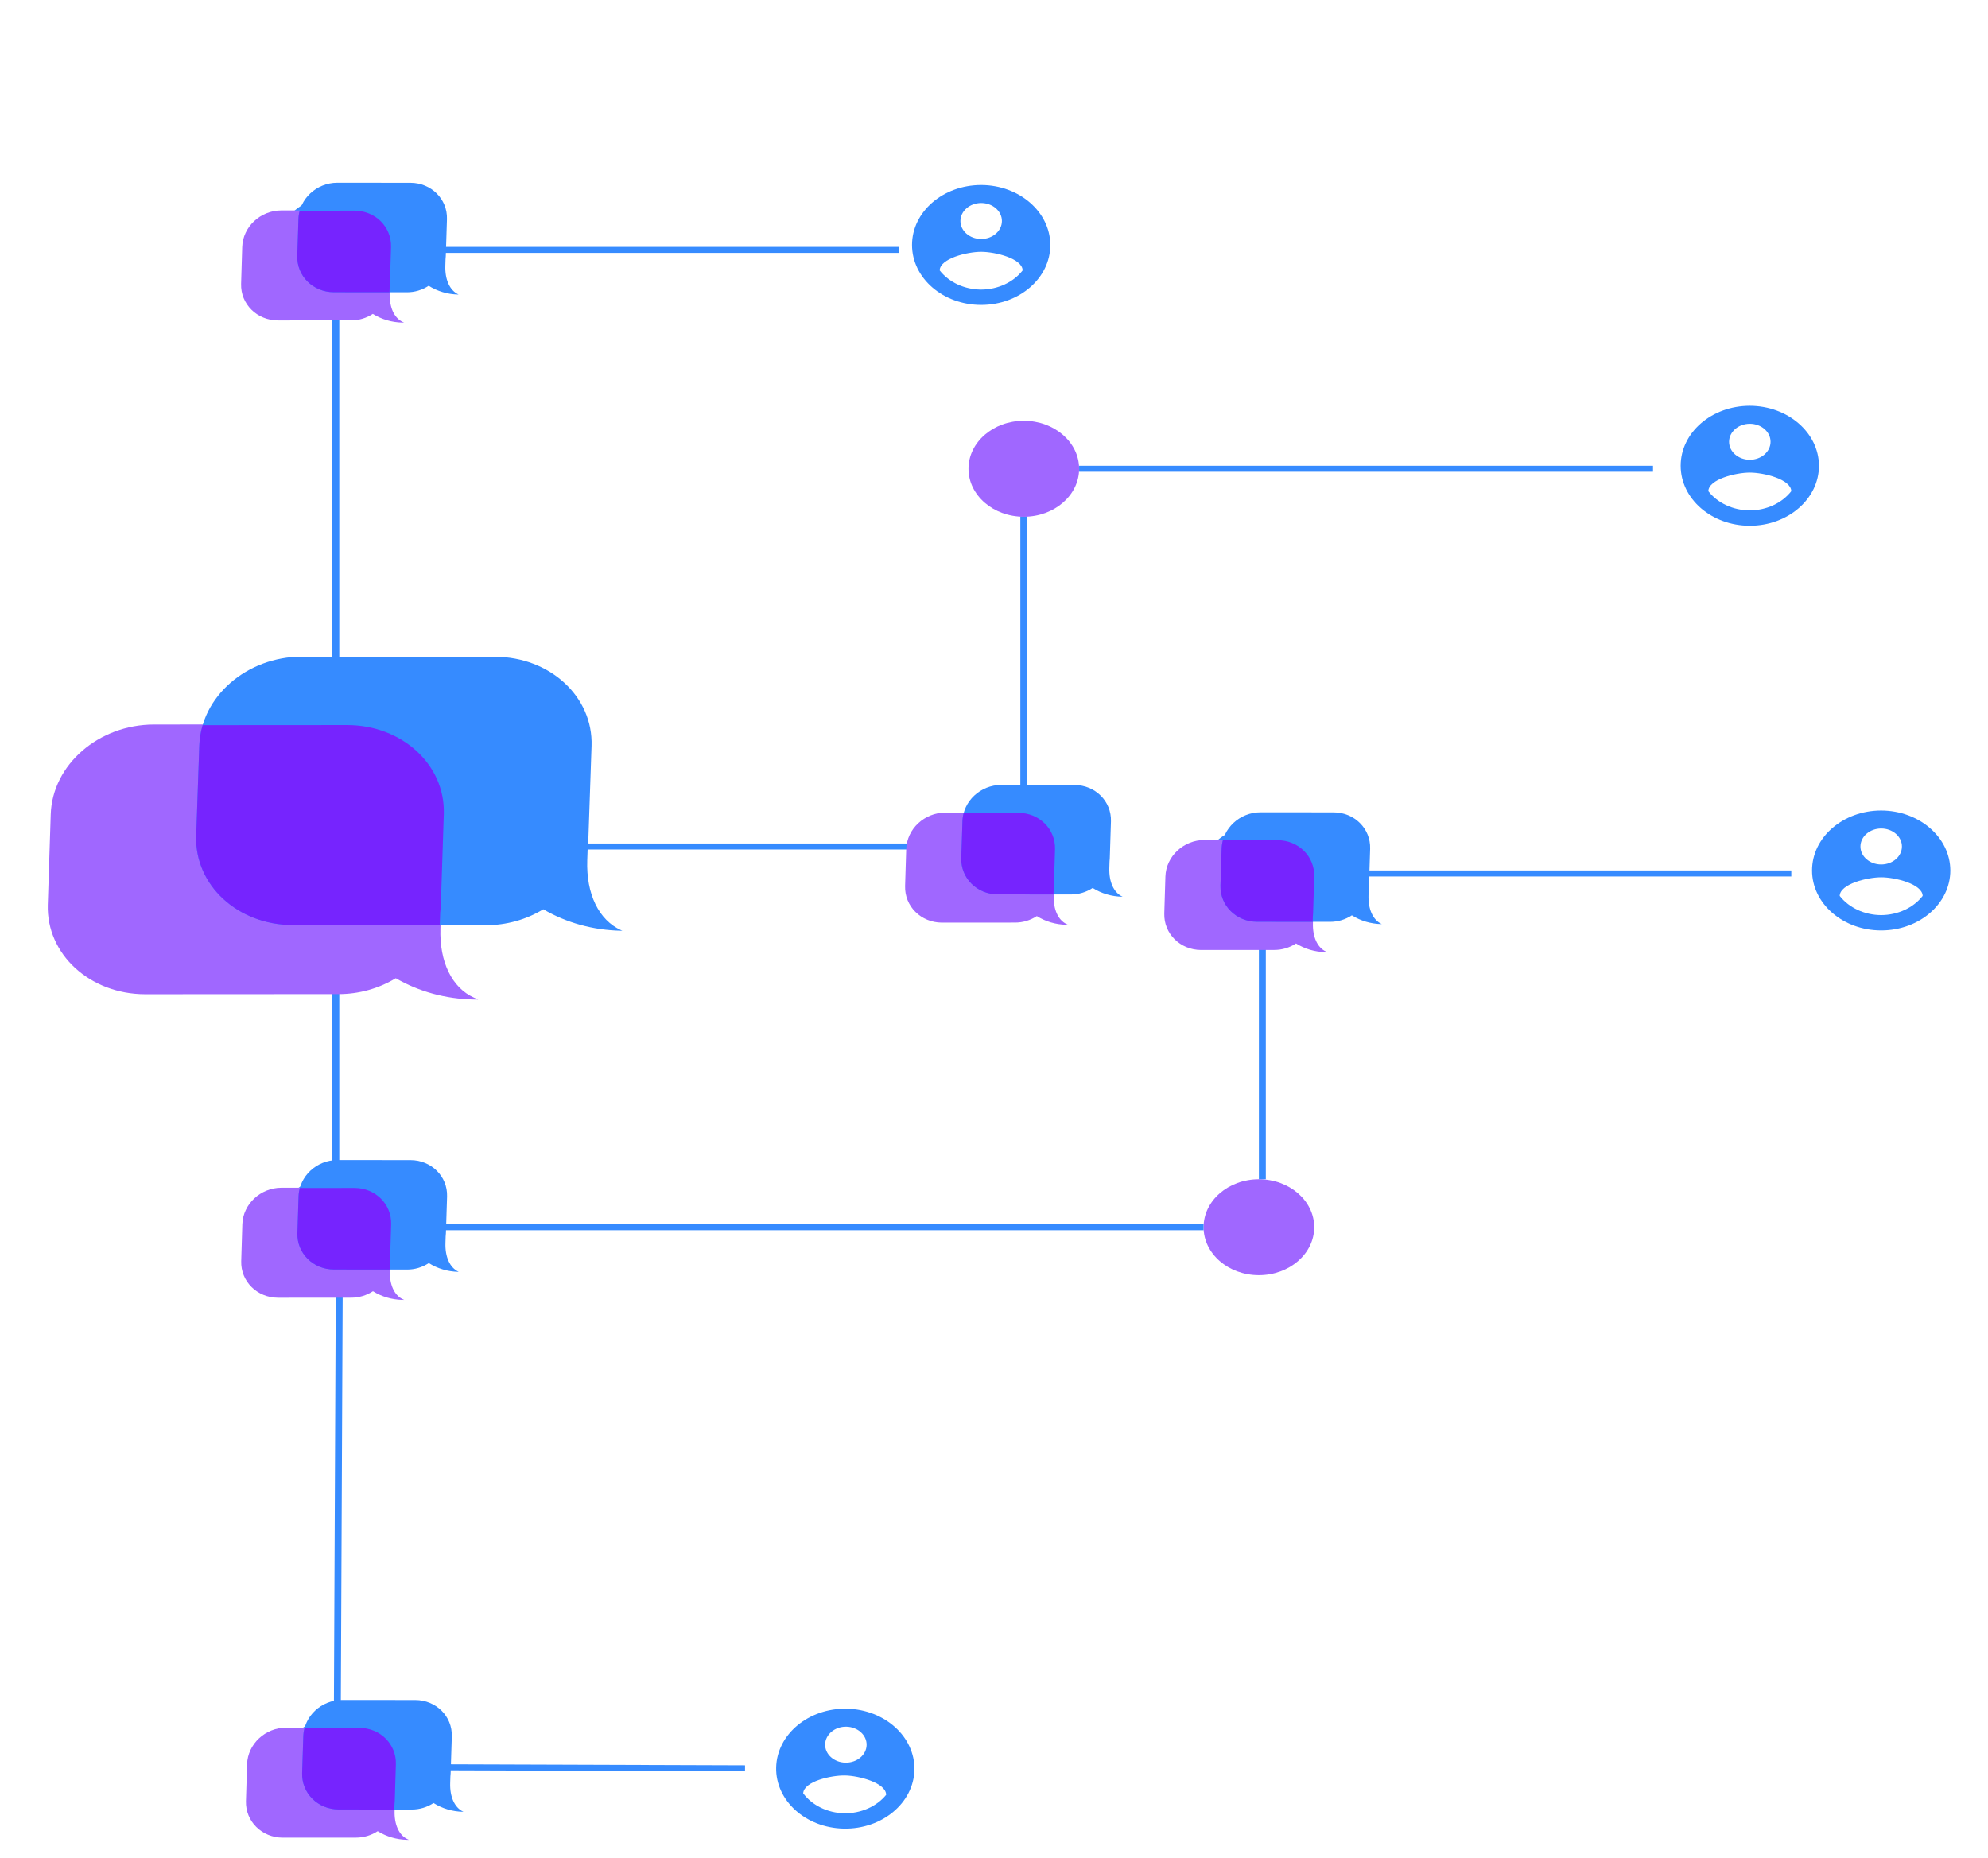
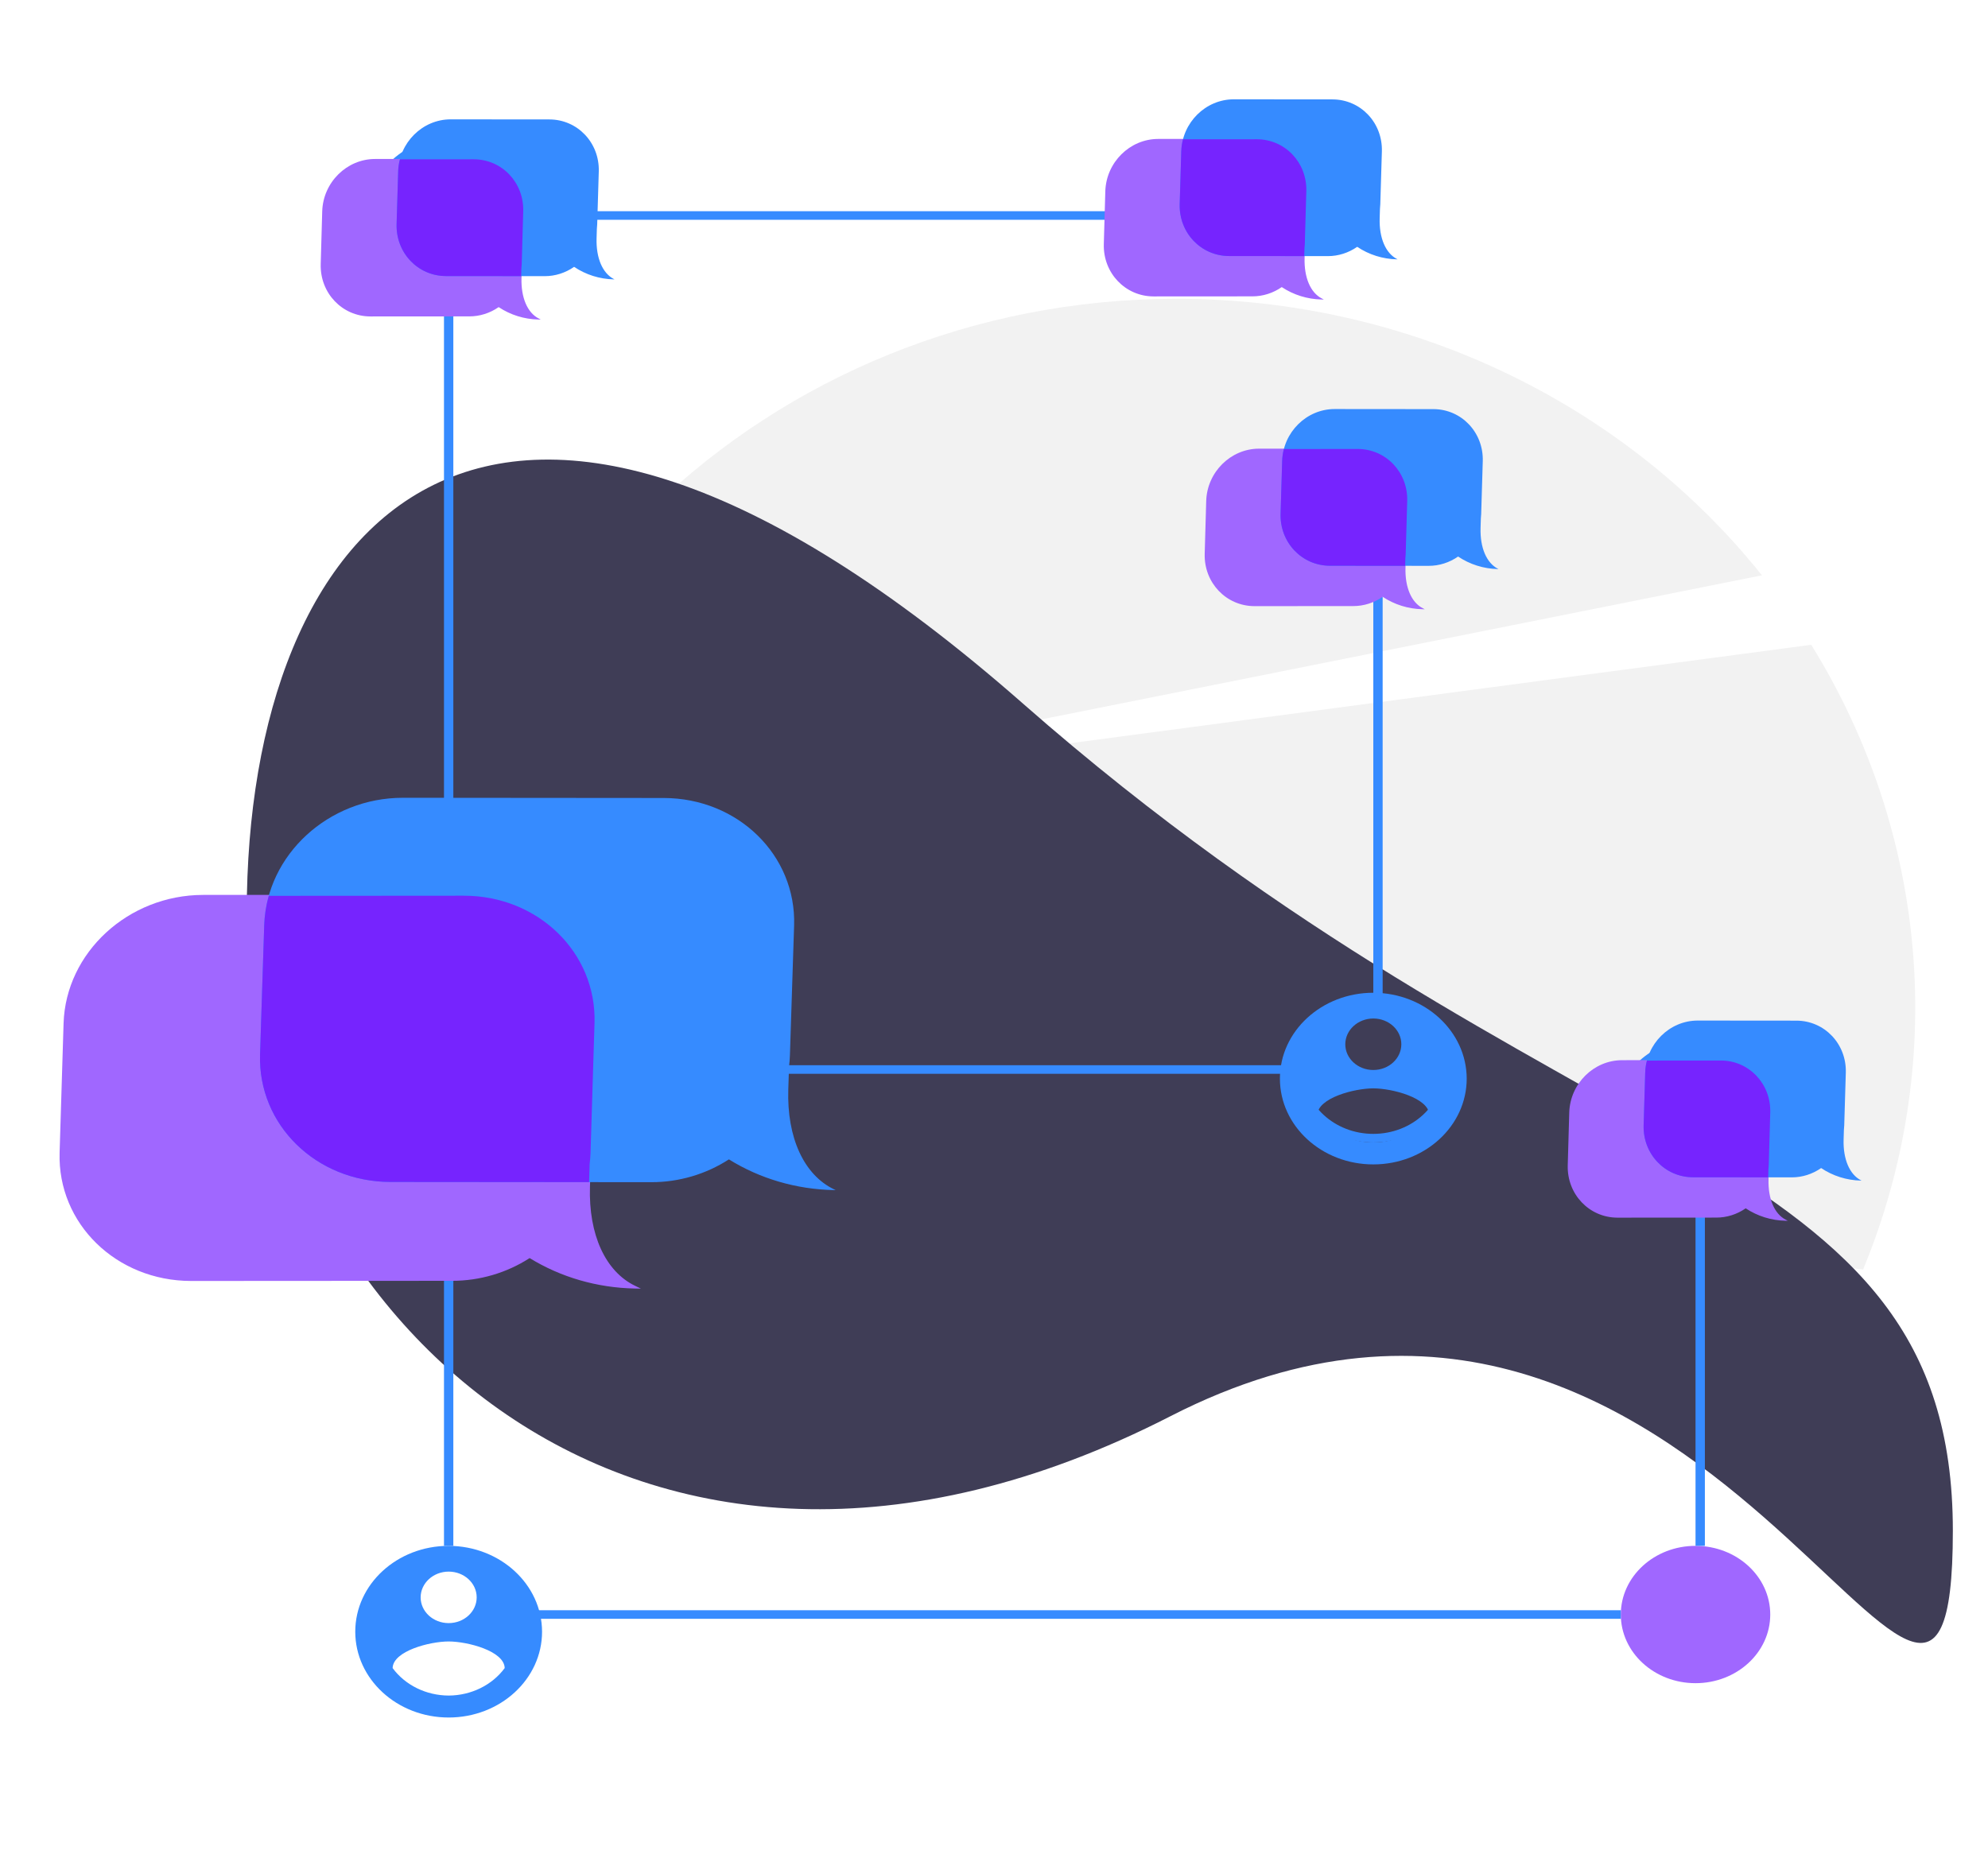
<svg xmlns="http://www.w3.org/2000/svg" id="fb0462f1-4822-46c6-85a1-002b71cfcb82" data-name="Layer 1" width="824" height="770" viewBox="0 0 824 770" version="1.1">
  <defs id="defs1111" />
-   <ellipse cx="521.795" cy="508.772" id="circle1054" style="fill:#a067ff;stroke-width:1.335" rx="22.927" ry="19.885" />
-   <path d="M 139.197,488.887" stroke-miterlimit="10" id="path1016" style="fill:none;stroke:#3f3d56;stroke-width:2.669;stroke-miterlimit:10" />
-   <path d="M 139.197,386.974" stroke-miterlimit="10" id="path1018" style="fill:none;stroke:#3f3d56;stroke-width:2.669;stroke-miterlimit:10" />
-   <rect x="162.076" y="102.363" width="210.693" height="2.486" id="rect1022" style="fill:#368bff;stroke-width:1.335;fill-opacity:1" />
-   <rect x="137.764" y="122.249" width="2.866" height="167.784" id="rect1024" style="fill:#368bff;stroke-width:1.335;fill-opacity:1" />
-   <rect x="447.282" y="193.091" width="237.87" height="2.486" id="rect1032" style="fill:#368bff;stroke-width:1.335;fill-opacity:1" />
-   <rect x="422.922" y="214.033" width="2.866" height="117.013" id="rect1034" style="fill:#368bff;stroke-width:1.335;fill-opacity:1" />
-   <rect x="209.412" y="349.689" width="190.583" height="2.486" id="rect1036" style="fill:#368bff;stroke-width:1.335;fill-opacity:1" />
-   <rect x="544.723" y="360.874" width="197.748" height="2.486" id="rect1038" style="fill:#368bff;stroke-width:1.335;fill-opacity:1" />
-   <rect x="521.796" y="383.245" width="2.866" height="105.641" id="rect1040" style="fill:#368bff;stroke-width:1.335;fill-opacity:1" />
-   <rect x="162.125" y="507.529" width="336.744" height="2.486" id="rect1042" style="fill:#368bff;stroke-width:1.335;fill-opacity:1" />
-   <rect x="137.765" y="411.831" width="2.866" height="77.056" id="rect1044" style="fill:#368bff;stroke-width:1.335;fill-opacity:1" />
-   <ellipse cx="424.355" cy="194.334" id="circle1046" style="fill:#a067ff;stroke-width:1.335" rx="22.927" ry="19.885" />
-   <path d="m 139.197,123.492 a 24.36,21.128 0 1 1 24.36,-21.128 24.387,21.152 0 0 1 -24.36,21.128 z m 0,-39.771 a 21.494,18.643 0 1 0 21.494,18.643 21.518,18.663 0 0 0 -21.494,-18.643 z" id="path1050" style="fill:#368bff;stroke-width:1.335;fill-opacity:1" />
-   <path d="m 521.796,384.488 a 24.36,21.128 0 1 1 24.36,-21.128 24.387,21.152 0 0 1 -24.36,21.128 z m 0,-39.771 a 21.494,18.643 0 1 0 21.494,18.643 21.518,18.663 0 0 0 -21.494,-18.643 z" id="path1052" style="fill:#368bff;stroke-width:1.335;fill-opacity:1" />
-   <path d="m 139.197,529.9 a 24.36,21.128 0 1 1 24.36,-21.128 24.387,21.152 0 0 1 -24.36,21.128 z m 0,-39.771 a 21.494,18.643 0 1 0 21.494,18.643 21.518,18.663 0 0 0 -21.494,-18.643 z" id="path1056" style="fill:#368bff;stroke-width:1.335;fill-opacity:1" />
-   <path d="m 422.922,372.06 a 24.36,21.128 0 1 1 24.36,-21.128 24.387,21.152 0 0 1 -24.36,21.128 z m 0,-39.771 a 21.494,18.643 0 1 0 21.494,18.643 21.518,18.663 0 0 0 -21.494,-18.643 z" id="path1058" style="fill:#368bff;stroke-width:1.335;fill-opacity:1" />
-   <path d="M 406.681,76.704 A 28.659,24.857 0 1 0 435.34,101.561 28.743,24.93 0 0 0 406.681,76.704 Z m 0,7.457 a 8.598,7.457 0 1 1 -8.598,7.457 8.627,7.482 0 0 1 8.598,-7.457 z m 0,35.899 a 20.878,18.108 0 0 1 -17.195,-7.959 c 0.138,-4.971 11.464,-7.708 17.195,-7.708 5.732,0 17.058,2.737 17.195,7.708 a 20.913,18.138 0 0 1 -17.195,7.959 z" id="path1064" style="fill:#368bff;fill-opacity:1;stroke-width:1.335" />
-   <path d="m 725.275,168.234 a 28.659,24.857 0 1 0 28.659,24.857 28.743,24.93 0 0 0 -28.659,-24.857 z m 0,7.457 a 8.598,7.457 0 1 1 -8.598,7.457 8.627,7.482 0 0 1 8.598,-7.457 z m 0,35.899 a 20.878,18.108 0 0 1 -17.195,-7.959 c 0.138,-4.971 11.464,-7.708 17.195,-7.708 5.732,0 17.058,2.737 17.195,7.708 A 20.913,18.138 0 0 1 725.275,211.59 Z" id="path1066" style="fill:#368bff;fill-opacity:1;stroke-width:1.335" />
-   <path d="m 779.727,336.017 a 28.659,24.857 0 1 0 28.659,24.857 28.743,24.93 0 0 0 -28.659,-24.857 z m 0,7.457 a 8.598,7.457 0 1 1 -8.598,7.457 8.627,7.482 0 0 1 8.598,-7.457 z m 0,35.899 a 20.878,18.108 0 0 1 -17.195,-7.959 c 0.138,-4.971 11.464,-7.708 17.195,-7.708 5.732,0 17.058,2.737 17.195,7.708 a 20.913,18.138 0 0 1 -17.195,7.959 z" id="path1068" style="fill:#368bff;fill-opacity:1;stroke-width:1.335" />
-   <g id="g113-8" transform="matrix(0.8105455,6.1769408e-4,-0.02475208,0.7243835,24.29291,242.3297)">
+   <path style="fill:#f2f2f2;stroke-width:1.006" d="M 772.23,526.293 A 306.731,294.32 0 0 0 750.733,267.315 L 260.689,332.422 730.308,238.511 A 305.677,293.308 0 0 0 487.639,123.873 c -169.111,0 -306.202,131.544 -306.202,293.812 a 308.83,296.333 0 0 0 2.85,40.094 z" id="path792" />
+   <path d="m 809.431,634.605 c 0,162.435 -101.11,-161.865 -324.291,-47.487 -222.982,114.261 -382.866,-46.273 -382.866,-208.708 0,-162.435 99.61,-281.849 321.744,-86.71 223.181,196.071 385.413,180.47 385.413,342.905 z" data-name="Path 79" id="Path_79" style="fill:#3f3d56;fill-opacity:1;stroke-width:6.778" />
+   <ellipse cx="702.775" cy="669.335" id="circle1054" style="fill:#a067ff;stroke-width:1.856" rx="30.97" ry="28.466" />
+   <path d="M 185.964,640.869" stroke-miterlimit="10" id="path1016" style="fill:none;stroke:#3f3d56;stroke-width:3.711;stroke-miterlimit:10" />
+   <path d="M 185.964,494.981" stroke-miterlimit="10" id="path1018" style="fill:none;stroke:#3f3d56;stroke-width:3.711;stroke-miterlimit:10" />
+   <rect x="216.868" y="87.562" width="284.603" height="3.558" id="rect1022" style="fill:#368bff;fill-opacity:1;stroke-width:1.856" />
+   <rect x="184.028" y="116.028" width="3.871" height="240.182" id="rect1024" style="fill:#368bff;fill-opacity:1;stroke-width:1.856" />
+   <rect x="569.218" y="247.417" width="3.871" height="167.503" id="rect1034" style="fill:#368bff;fill-opacity:1;stroke-width:1.856" />
+   <rect x="280.81" y="441.607" width="257.438" height="3.558" id="rect1036" style="fill:#368bff;fill-opacity:1;stroke-width:1.856" />
+   <rect x="702.776" y="489.643" width="3.871" height="151.225" id="rect1040" style="fill:#368bff;fill-opacity:1;stroke-width:1.856" />
+   <rect x="216.934" y="667.556" width="454.872" height="3.558" id="rect1042" style="fill:#368bff;fill-opacity:1;stroke-width:1.856" />
+   <rect x="184.029" y="530.563" width="3.871" height="110.306" id="rect1044" style="fill:#368bff;fill-opacity:1;stroke-width:1.856" />
+   <path d="m 185.964,117.807 a 32.906,30.245 0 1 1 32.906,-30.245 32.942,30.279 0 0 1 -32.906,30.245 z m 0,-56.932 A 29.034,26.687 0 1 0 214.999,87.562 29.067,26.717 0 0 0 185.964,60.875 Z" id="path1050" style="fill:#368bff;fill-opacity:1;stroke-width:1.856" />
+   <path d="m 702.776,491.423 a 32.906,30.245 0 1 1 32.906,-30.245 32.942,30.279 0 0 1 -32.906,30.245 z m 0,-56.932 a 29.034,26.687 0 1 0 29.034,26.687 29.067,26.717 0 0 0 -29.034,-26.687 z" id="path1052" style="fill:#368bff;fill-opacity:1;stroke-width:1.856" />
+   <path d="m 569.218,473.631 a 32.906,30.245 0 1 1 32.906,-30.245 32.942,30.279 0 0 1 -32.906,30.245 z m 0,-56.932 a 29.034,26.687 0 1 0 29.034,26.687 29.067,26.717 0 0 0 -29.034,-26.687 z" id="path1058" style="fill:#368bff;fill-opacity:1;stroke-width:1.856" />
+   <path d="m 185.964,640.869 a 38.712,35.582 0 1 0 38.712,35.582 38.826,35.687 0 0 0 -38.712,-35.582 z m 0,10.675 a 11.614,10.675 0 1 1 -11.614,10.675 11.653,10.711 0 0 1 11.614,-10.675 z m 0,51.389 A 28.202,25.922 0 0 1 162.736,691.54 c 0.186,-7.116 15.485,-11.034 23.227,-11.034 7.743,0 23.041,3.917 23.227,11.034 a 28.249,25.965 0 0 1 -23.227,11.393 z" id="path1064" style="fill:#368bff;fill-opacity:1;stroke-width:1.856" />
+   <path d="m 569.218,411.567 a 38.712,35.582 0 1 0 38.712,35.582 38.826,35.687 0 0 0 -38.712,-35.582 z m 0,10.675 a 11.614,10.675 0 1 1 -11.614,10.675 11.653,10.711 0 0 1 11.614,-10.675 z m 0,51.389 a 28.202,25.922 0 0 1 -23.227,-11.393 c 0.186,-7.116 15.485,-11.034 23.227,-11.034 7.742,0 23.041,3.918 23.227,11.034 a 28.249,25.965 0 0 1 -23.227,11.393 z" id="path1066" style="fill:#368bff;fill-opacity:1;stroke-width:1.856" />
+   <g id="g113-8" transform="matrix(1.09488,8.8422729e-4,-0.03343497,1.036953,30.75177,287.9232)">
    <path style="opacity:0;fill:#e5e5e5" transform="translate(2.027)" data-name="Path 21609" d="m 138.587,0 h 5.04 a 138.589,138.589 0 0 1 0,277.178 h -5.04 A 138.589,138.589 0 0 1 138.587,0 Z" id="prefix__Path_21609-7" />
    <g transform="translate(0,41.183)" data-name="Group 13193" id="prefix__Group_13193-9">
      <path style="fill:#a067ff" transform="translate(-1659.005,-8139.413)" data-name="Path 21689" d="m 1878.7,8334.516 c -11.517,-5.68 -18.407,-20.5 -18.437,-39.648 l -0.016,-9.121 c 0.138,-1.547 0.205,-3.094 0.2,-4.6 l -0.076,-51.777 a 51.348,51.348 0 0 0 -51.287,-51.211 H 1809 l -98.785,0.152 A 51.347,51.347 0 0 0 1659,8229.676 l 0.076,51.777 a 51.34,51.34 0 0 0 51.288,51.2 h 0.08 l 98.783,-0.148 a 50.751,50.751 0 0 0 29.071,-9.113 77.66,77.66 0 0 0 40.151,12.137 l 2.344,0.039 z" id="prefix__Path_21689-6" />
      <path style="fill:#368bff" transform="translate(-1682.951,-8127)" data-name="Path 21690" d="m 1976.688,8283.426 c -11.64,-5.773 -18.587,-20.73 -18.587,-40.016 v -9.164 c 0.133,-1.5 0.2,-3.031 0.2,-4.562 v -51.77 A 50.966,50.966 0 0 0 1907.4,8127 h -98.786 a 50.966,50.966 0 0 0 -50.908,50.914 v 51.77 a 50.973,50.973 0 0 0 50.908,50.914 h 98.786 a 50.667,50.667 0 0 0 29.075,-9.145 77.105,77.105 0 0 0 40.146,12.25 l 0.656,0.02 z" id="prefix__Path_21690-5" />
      <path style="fill:#7624fe" transform="translate(-1682.951,-8139.535)" data-name="Path 21691" d="m 1883.936,8229.5 a 50.967,50.967 0 0 0 -50.985,-50.836 l -23.747,0.039 -50.134,0.078 a 50.824,50.824 0 0 0 -1.366,11.672 v 51.77 a 50.964,50.964 0 0 0 50.908,50.906 h 75.213 l -0.013,-7.285 c 0.133,-1.5 0.2,-3.02 0.2,-4.574 z" id="prefix__Path_21691-3" />
    </g>
  </g>
-   <rect x="730.811" y="-312.097" width="2.486" height="144.728" id="rect1020-6" style="fill:#368bff;stroke-width:1.335;fill-opacity:1" transform="matrix(-0.00449087,0.9999899,-0.9999943,-0.00337805,0,0)" />
-   <rect x="529.427" y="-144.442" width="182.741" height="2.866" id="rect1022-5" style="fill:#368bff;stroke-width:1.335;fill-opacity:1" transform="matrix(-0.00449087,0.9999899,-0.9999943,-0.00337805,0,0)" />
-   <path d="m 116.793,732.452 a 24.36,21.128 0 1 1 24.265,21.21 24.387,21.152 0 0 1 -24.265,-21.21 z m 45.854,0.155 a 21.494,18.643 0 1 0 -21.578,18.57 21.518,18.663 0 0 0 21.578,-18.57 z" id="path1048-3" style="fill:#368bff;stroke-width:1.335;fill-opacity:1" />
-   <path d="m 350.968,708.389 a 28.659,24.857 0 1 0 28.048,25.376 28.743,24.93 0 0 0 -28.048,-25.376 z m -0.182,7.455 a 8.598,7.457 0 1 1 -8.777,7.298 8.627,7.482 0 0 1 8.777,-7.298 z m -0.874,35.891 a 20.878,18.108 0 0 1 -16.998,-8.272 c 0.259,-4.968 11.649,-7.496 17.379,-7.391 5.731,0.105 16.987,3.048 17.004,8.021 a 20.913,18.138 0 0 1 -17.385,7.642 z" id="path1064-1" style="fill:#368bff;fill-opacity:1;stroke-width:1.335" />
-   <g id="g113-8-5-3" transform="matrix(0.306854,2.5197074e-4,-0.00937058,0.2954916,376.8471,313.2137)">
+   <g id="g113-8-5-3" transform="matrix(0.4144967,3.6069539e-4,-0.01265773,0.4229954,501.6227,152.1098)">
    <path style="opacity:0;fill:#e5e5e5" transform="translate(2.027)" data-name="Path 21609" d="m 138.587,0 h 5.04 a 138.589,138.589 0 0 1 0,277.178 h -5.04 A 138.589,138.589 0 0 1 138.587,0 Z" id="prefix__Path_21609-7-2-4" />
    <g transform="translate(0,41.183)" data-name="Group 13193" id="prefix__Group_13193-9-7-8">
      <path style="fill:#a067ff" transform="translate(-1659.005,-8139.413)" data-name="Path 21689" d="m 1878.7,8334.516 c -11.517,-5.68 -18.407,-20.5 -18.437,-39.648 l -0.016,-9.121 c 0.138,-1.547 0.205,-3.094 0.2,-4.6 l -0.076,-51.777 a 51.348,51.348 0 0 0 -51.287,-51.211 H 1809 l -98.785,0.152 A 51.347,51.347 0 0 0 1659,8229.676 l 0.076,51.777 a 51.34,51.34 0 0 0 51.288,51.2 h 0.08 l 98.783,-0.148 a 50.751,50.751 0 0 0 29.071,-9.113 77.66,77.66 0 0 0 40.151,12.137 l 2.344,0.039 z" id="prefix__Path_21689-6-8-1" />
      <path style="fill:#368bff" transform="translate(-1682.951,-8127)" data-name="Path 21690" d="m 1976.688,8283.426 c -11.64,-5.773 -18.587,-20.73 -18.587,-40.016 v -9.164 c 0.133,-1.5 0.2,-3.031 0.2,-4.562 v -51.77 A 50.966,50.966 0 0 0 1907.4,8127 h -98.786 a 50.966,50.966 0 0 0 -50.908,50.914 v 51.77 a 50.973,50.973 0 0 0 50.908,50.914 h 98.786 a 50.667,50.667 0 0 0 29.075,-9.145 77.105,77.105 0 0 0 40.146,12.25 l 0.656,0.02 z" id="prefix__Path_21690-5-8-1" />
      <path style="fill:#7624fe" transform="translate(-1682.951,-8139.535)" data-name="Path 21691" d="m 1883.936,8229.5 a 50.967,50.967 0 0 0 -50.985,-50.836 l -23.747,0.039 -50.134,0.078 a 50.824,50.824 0 0 0 -1.366,11.672 v 51.77 a 50.964,50.964 0 0 0 50.908,50.906 h 75.213 l -0.013,-7.285 c 0.133,-1.5 0.2,-3.02 0.2,-4.574 z" id="prefix__Path_21691-3-6-1" />
    </g>
  </g>
-   <g id="g113-8-5-4" transform="matrix(0.306854,2.5197074e-4,-0.00937058,0.2954916,101.6806,468.7255)">
+   <g id="g113-8-5-4" transform="matrix(0.4144967,3.6069539e-4,-0.01265773,0.4229954,459.8039,23.70885)">
    <path style="opacity:0;fill:#e5e5e5" transform="translate(2.027)" data-name="Path 21609" d="m 138.587,0 h 5.04 a 138.589,138.589 0 0 1 0,277.178 h -5.04 A 138.589,138.589 0 0 1 138.587,0 Z" id="prefix__Path_21609-7-2-1" />
    <g transform="translate(0,41.183)" data-name="Group 13193" id="prefix__Group_13193-9-7-0">
      <path style="fill:#a067ff" transform="translate(-1659.005,-8139.413)" data-name="Path 21689" d="m 1878.7,8334.516 c -11.517,-5.68 -18.407,-20.5 -18.437,-39.648 l -0.016,-9.121 c 0.138,-1.547 0.205,-3.094 0.2,-4.6 l -0.076,-51.777 a 51.348,51.348 0 0 0 -51.287,-51.211 H 1809 l -98.785,0.152 A 51.347,51.347 0 0 0 1659,8229.676 l 0.076,51.777 a 51.34,51.34 0 0 0 51.288,51.2 h 0.08 l 98.783,-0.148 a 50.751,50.751 0 0 0 29.071,-9.113 77.66,77.66 0 0 0 40.151,12.137 l 2.344,0.039 z" id="prefix__Path_21689-6-8-7" />
      <path style="fill:#368bff" transform="translate(-1682.951,-8127)" data-name="Path 21690" d="m 1976.688,8283.426 c -11.64,-5.773 -18.587,-20.73 -18.587,-40.016 v -9.164 c 0.133,-1.5 0.2,-3.031 0.2,-4.562 v -51.77 A 50.966,50.966 0 0 0 1907.4,8127 h -98.786 a 50.966,50.966 0 0 0 -50.908,50.914 v 51.77 a 50.973,50.973 0 0 0 50.908,50.914 h 98.786 a 50.667,50.667 0 0 0 29.075,-9.145 77.105,77.105 0 0 0 40.146,12.25 l 0.656,0.02 z" id="prefix__Path_21690-5-8-2" />
      <path style="fill:#7624fe" transform="translate(-1682.951,-8139.535)" data-name="Path 21691" d="m 1883.936,8229.5 a 50.967,50.967 0 0 0 -50.985,-50.836 l -23.747,0.039 -50.134,0.078 a 50.824,50.824 0 0 0 -1.366,11.672 v 51.77 a 50.964,50.964 0 0 0 50.908,50.906 h 75.213 l -0.013,-7.285 c 0.133,-1.5 0.2,-3.02 0.2,-4.574 z" id="prefix__Path_21691-3-6-17" />
    </g>
  </g>
-   <g id="g113-8-5-8" transform="matrix(0.306854,2.5197074e-4,-0.00937058,0.2954916,484.2789,324.5561)">
+   <g id="g113-8-5-8" transform="matrix(0.4144967,3.6069539e-4,-0.01265773,0.4229954,652.0983,405.6301)">
    <path style="opacity:0;fill:#e5e5e5" transform="translate(2.027)" data-name="Path 21609" d="m 138.587,0 h 5.04 a 138.589,138.589 0 0 1 0,277.178 h -5.04 A 138.589,138.589 0 0 1 138.587,0 Z" id="prefix__Path_21609-7-2-6" />
    <g transform="translate(0,41.183)" data-name="Group 13193" id="prefix__Group_13193-9-7-3">
      <path style="fill:#a067ff" transform="translate(-1659.005,-8139.413)" data-name="Path 21689" d="m 1878.7,8334.516 c -11.517,-5.68 -18.407,-20.5 -18.437,-39.648 l -0.016,-9.121 c 0.138,-1.547 0.205,-3.094 0.2,-4.6 l -0.076,-51.777 a 51.348,51.348 0 0 0 -51.287,-51.211 H 1809 l -98.785,0.152 A 51.347,51.347 0 0 0 1659,8229.676 l 0.076,51.777 a 51.34,51.34 0 0 0 51.288,51.2 h 0.08 l 98.783,-0.148 a 50.751,50.751 0 0 0 29.071,-9.113 77.66,77.66 0 0 0 40.151,12.137 l 2.344,0.039 z" id="prefix__Path_21689-6-8-2" />
      <path style="fill:#368bff" transform="translate(-1682.951,-8127)" data-name="Path 21690" d="m 1976.688,8283.426 c -11.64,-5.773 -18.587,-20.73 -18.587,-40.016 v -9.164 c 0.133,-1.5 0.2,-3.031 0.2,-4.562 v -51.77 A 50.966,50.966 0 0 0 1907.4,8127 h -98.786 a 50.966,50.966 0 0 0 -50.908,50.914 v 51.77 a 50.973,50.973 0 0 0 50.908,50.914 h 98.786 a 50.667,50.667 0 0 0 29.075,-9.145 77.105,77.105 0 0 0 40.146,12.25 l 0.656,0.02 z" id="prefix__Path_21690-5-8-9" />
      <path style="fill:#7624fe" transform="translate(-1682.951,-8139.535)" data-name="Path 21691" d="m 1883.936,8229.5 a 50.967,50.967 0 0 0 -50.985,-50.836 l -23.747,0.039 -50.134,0.078 a 50.824,50.824 0 0 0 -1.366,11.672 v 51.77 a 50.964,50.964 0 0 0 50.908,50.906 h 75.213 l -0.013,-7.285 c 0.133,-1.5 0.2,-3.02 0.2,-4.574 z" id="prefix__Path_21691-3-6-10" />
    </g>
  </g>
-   <g id="g113-8-5-85" transform="matrix(0.306854,2.5197074e-4,-0.00937058,0.2954916,101.6316,63.55944)">
+   <g id="g113-8-5-85" transform="matrix(0.4144967,3.6069539e-4,-0.01265773,0.4229954,135.2204,32.01417)">
    <path style="opacity:0;fill:#e5e5e5" transform="translate(2.027)" data-name="Path 21609" d="m 138.587,0 h 5.04 a 138.589,138.589 0 0 1 0,277.178 h -5.04 A 138.589,138.589 0 0 1 138.587,0 Z" id="prefix__Path_21609-7-2-8" />
    <g transform="translate(0,41.183)" data-name="Group 13193" id="prefix__Group_13193-9-7-2">
      <path style="fill:#a067ff" transform="translate(-1659.005,-8139.413)" data-name="Path 21689" d="m 1878.7,8334.516 c -11.517,-5.68 -18.407,-20.5 -18.437,-39.648 l -0.016,-9.121 c 0.138,-1.547 0.205,-3.094 0.2,-4.6 l -0.076,-51.777 a 51.348,51.348 0 0 0 -51.287,-51.211 H 1809 l -98.785,0.152 A 51.347,51.347 0 0 0 1659,8229.676 l 0.076,51.777 a 51.34,51.34 0 0 0 51.288,51.2 h 0.08 l 98.783,-0.148 a 50.751,50.751 0 0 0 29.071,-9.113 77.66,77.66 0 0 0 40.151,12.137 l 2.344,0.039 z" id="prefix__Path_21689-6-8-3" />
      <path style="fill:#368bff" transform="translate(-1682.951,-8127)" data-name="Path 21690" d="m 1976.688,8283.426 c -11.64,-5.773 -18.587,-20.73 -18.587,-40.016 v -9.164 c 0.133,-1.5 0.2,-3.031 0.2,-4.562 v -51.77 A 50.966,50.966 0 0 0 1907.4,8127 h -98.786 a 50.966,50.966 0 0 0 -50.908,50.914 v 51.77 a 50.973,50.973 0 0 0 50.908,50.914 h 98.786 a 50.667,50.667 0 0 0 29.075,-9.145 77.105,77.105 0 0 0 40.146,12.25 l 0.656,0.02 z" id="prefix__Path_21690-5-8-8" />
      <path style="fill:#7624fe" transform="translate(-1682.951,-8139.535)" data-name="Path 21691" d="m 1883.936,8229.5 a 50.967,50.967 0 0 0 -50.985,-50.836 l -23.747,0.039 -50.134,0.078 a 50.824,50.824 0 0 0 -1.366,11.672 v 51.77 a 50.964,50.964 0 0 0 50.908,50.906 h 75.213 l -0.013,-7.285 c 0.133,-1.5 0.2,-3.02 0.2,-4.574 z" id="prefix__Path_21691-3-6-3" />
    </g>
  </g>
-   <g id="g113-8-5-4-8" transform="matrix(0.306854,2.5197074e-4,-0.00937058,0.2954916,103.6419,692.5649)">
-     <path style="opacity:0;fill:#e5e5e5" transform="translate(2.027)" data-name="Path 21609" d="m 138.587,0 h 5.04 a 138.589,138.589 0 0 1 0,277.178 h -5.04 A 138.589,138.589 0 0 1 138.587,0 Z" id="prefix__Path_21609-7-2-1-1" />
-     <g transform="translate(0,41.183)" data-name="Group 13193" id="prefix__Group_13193-9-7-0-0">
-       <path style="fill:#a067ff" transform="translate(-1659.005,-8139.413)" data-name="Path 21689" d="m 1878.7,8334.516 c -11.517,-5.68 -18.407,-20.5 -18.437,-39.648 l -0.016,-9.121 c 0.138,-1.547 0.205,-3.094 0.2,-4.6 l -0.076,-51.777 a 51.348,51.348 0 0 0 -51.287,-51.211 H 1809 l -98.785,0.152 A 51.347,51.347 0 0 0 1659,8229.676 l 0.076,51.777 a 51.34,51.34 0 0 0 51.288,51.2 h 0.08 l 98.783,-0.148 a 50.751,50.751 0 0 0 29.071,-9.113 77.66,77.66 0 0 0 40.151,12.137 l 2.344,0.039 z" id="prefix__Path_21689-6-8-7-2" />
-       <path style="fill:#368bff" transform="translate(-1682.951,-8127)" data-name="Path 21690" d="m 1976.688,8283.426 c -11.64,-5.773 -18.587,-20.73 -18.587,-40.016 v -9.164 c 0.133,-1.5 0.2,-3.031 0.2,-4.562 v -51.77 A 50.966,50.966 0 0 0 1907.4,8127 h -98.786 a 50.966,50.966 0 0 0 -50.908,50.914 v 51.77 a 50.973,50.973 0 0 0 50.908,50.914 h 98.786 a 50.667,50.667 0 0 0 29.075,-9.145 77.105,77.105 0 0 0 40.146,12.25 l 0.656,0.02 z" id="prefix__Path_21690-5-8-2-9" />
-       <path style="fill:#7624fe" transform="translate(-1682.951,-8139.535)" data-name="Path 21691" d="m 1883.936,8229.5 a 50.967,50.967 0 0 0 -50.985,-50.836 l -23.747,0.039 -50.134,0.078 a 50.824,50.824 0 0 0 -1.366,11.672 v 51.77 a 50.964,50.964 0 0 0 50.908,50.906 h 75.213 l -0.013,-7.285 c 0.133,-1.5 0.2,-3.02 0.2,-4.574 z" id="prefix__Path_21691-3-6-17-4" />
-     </g>
-   </g>
</svg>
